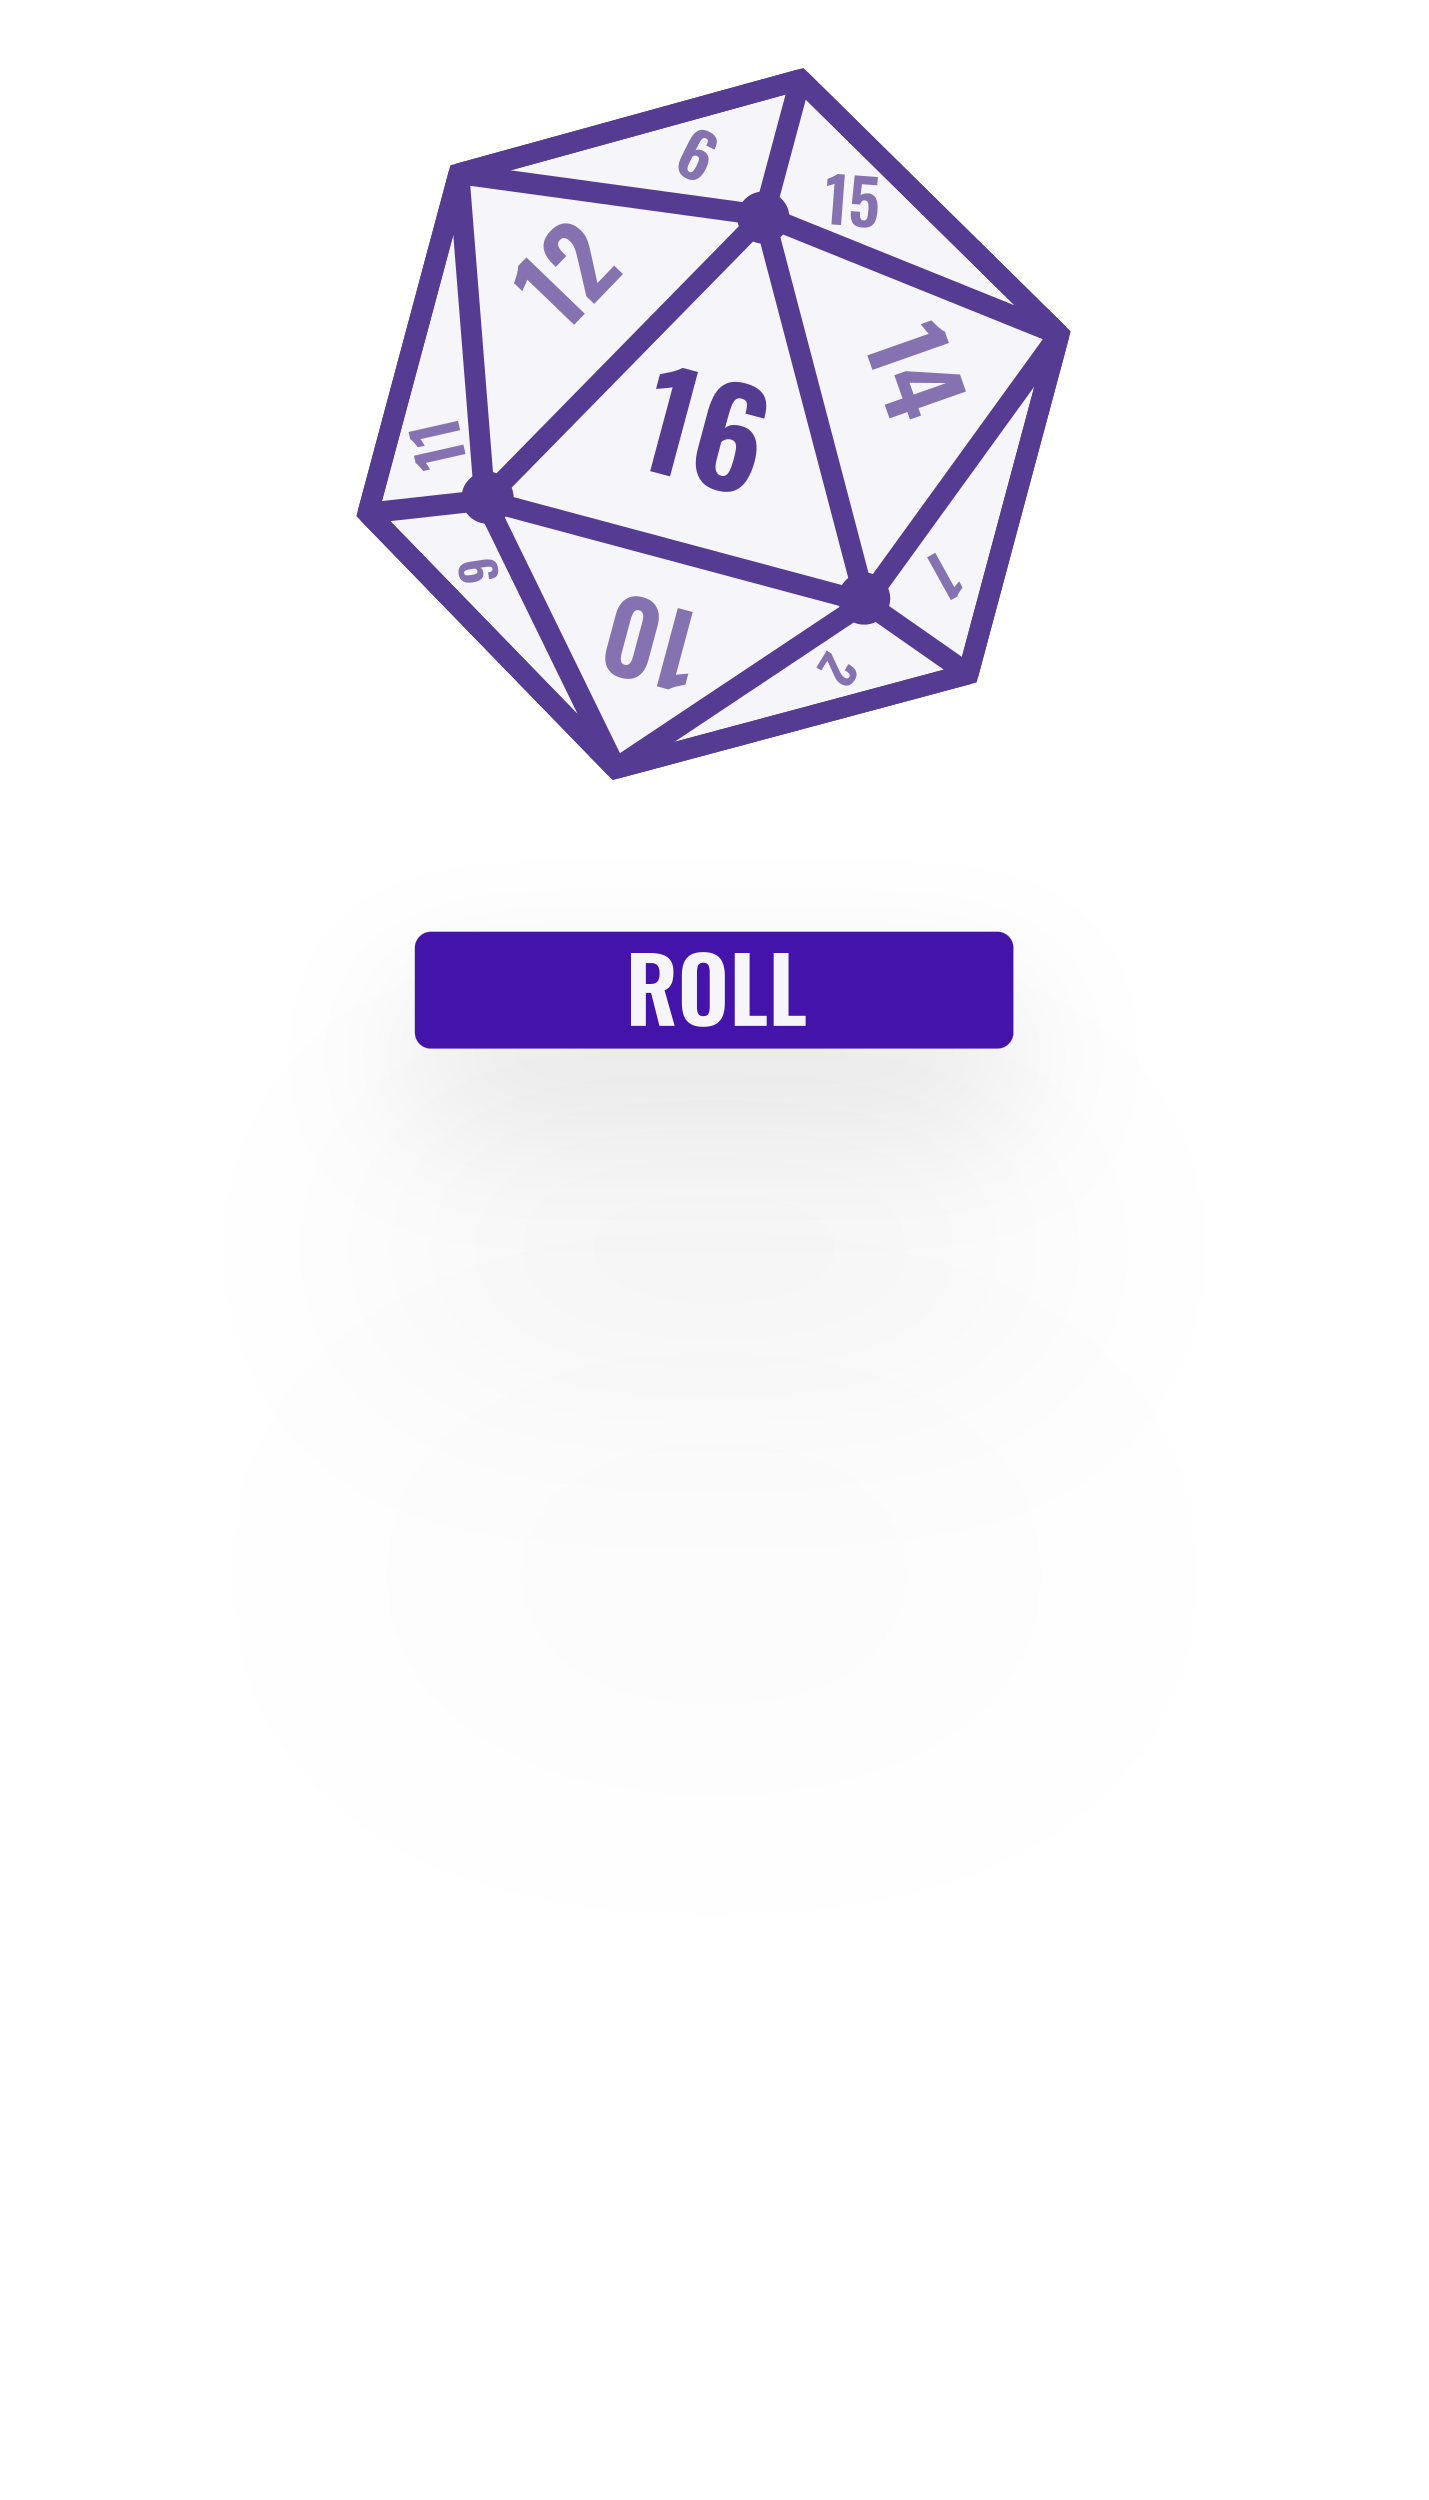
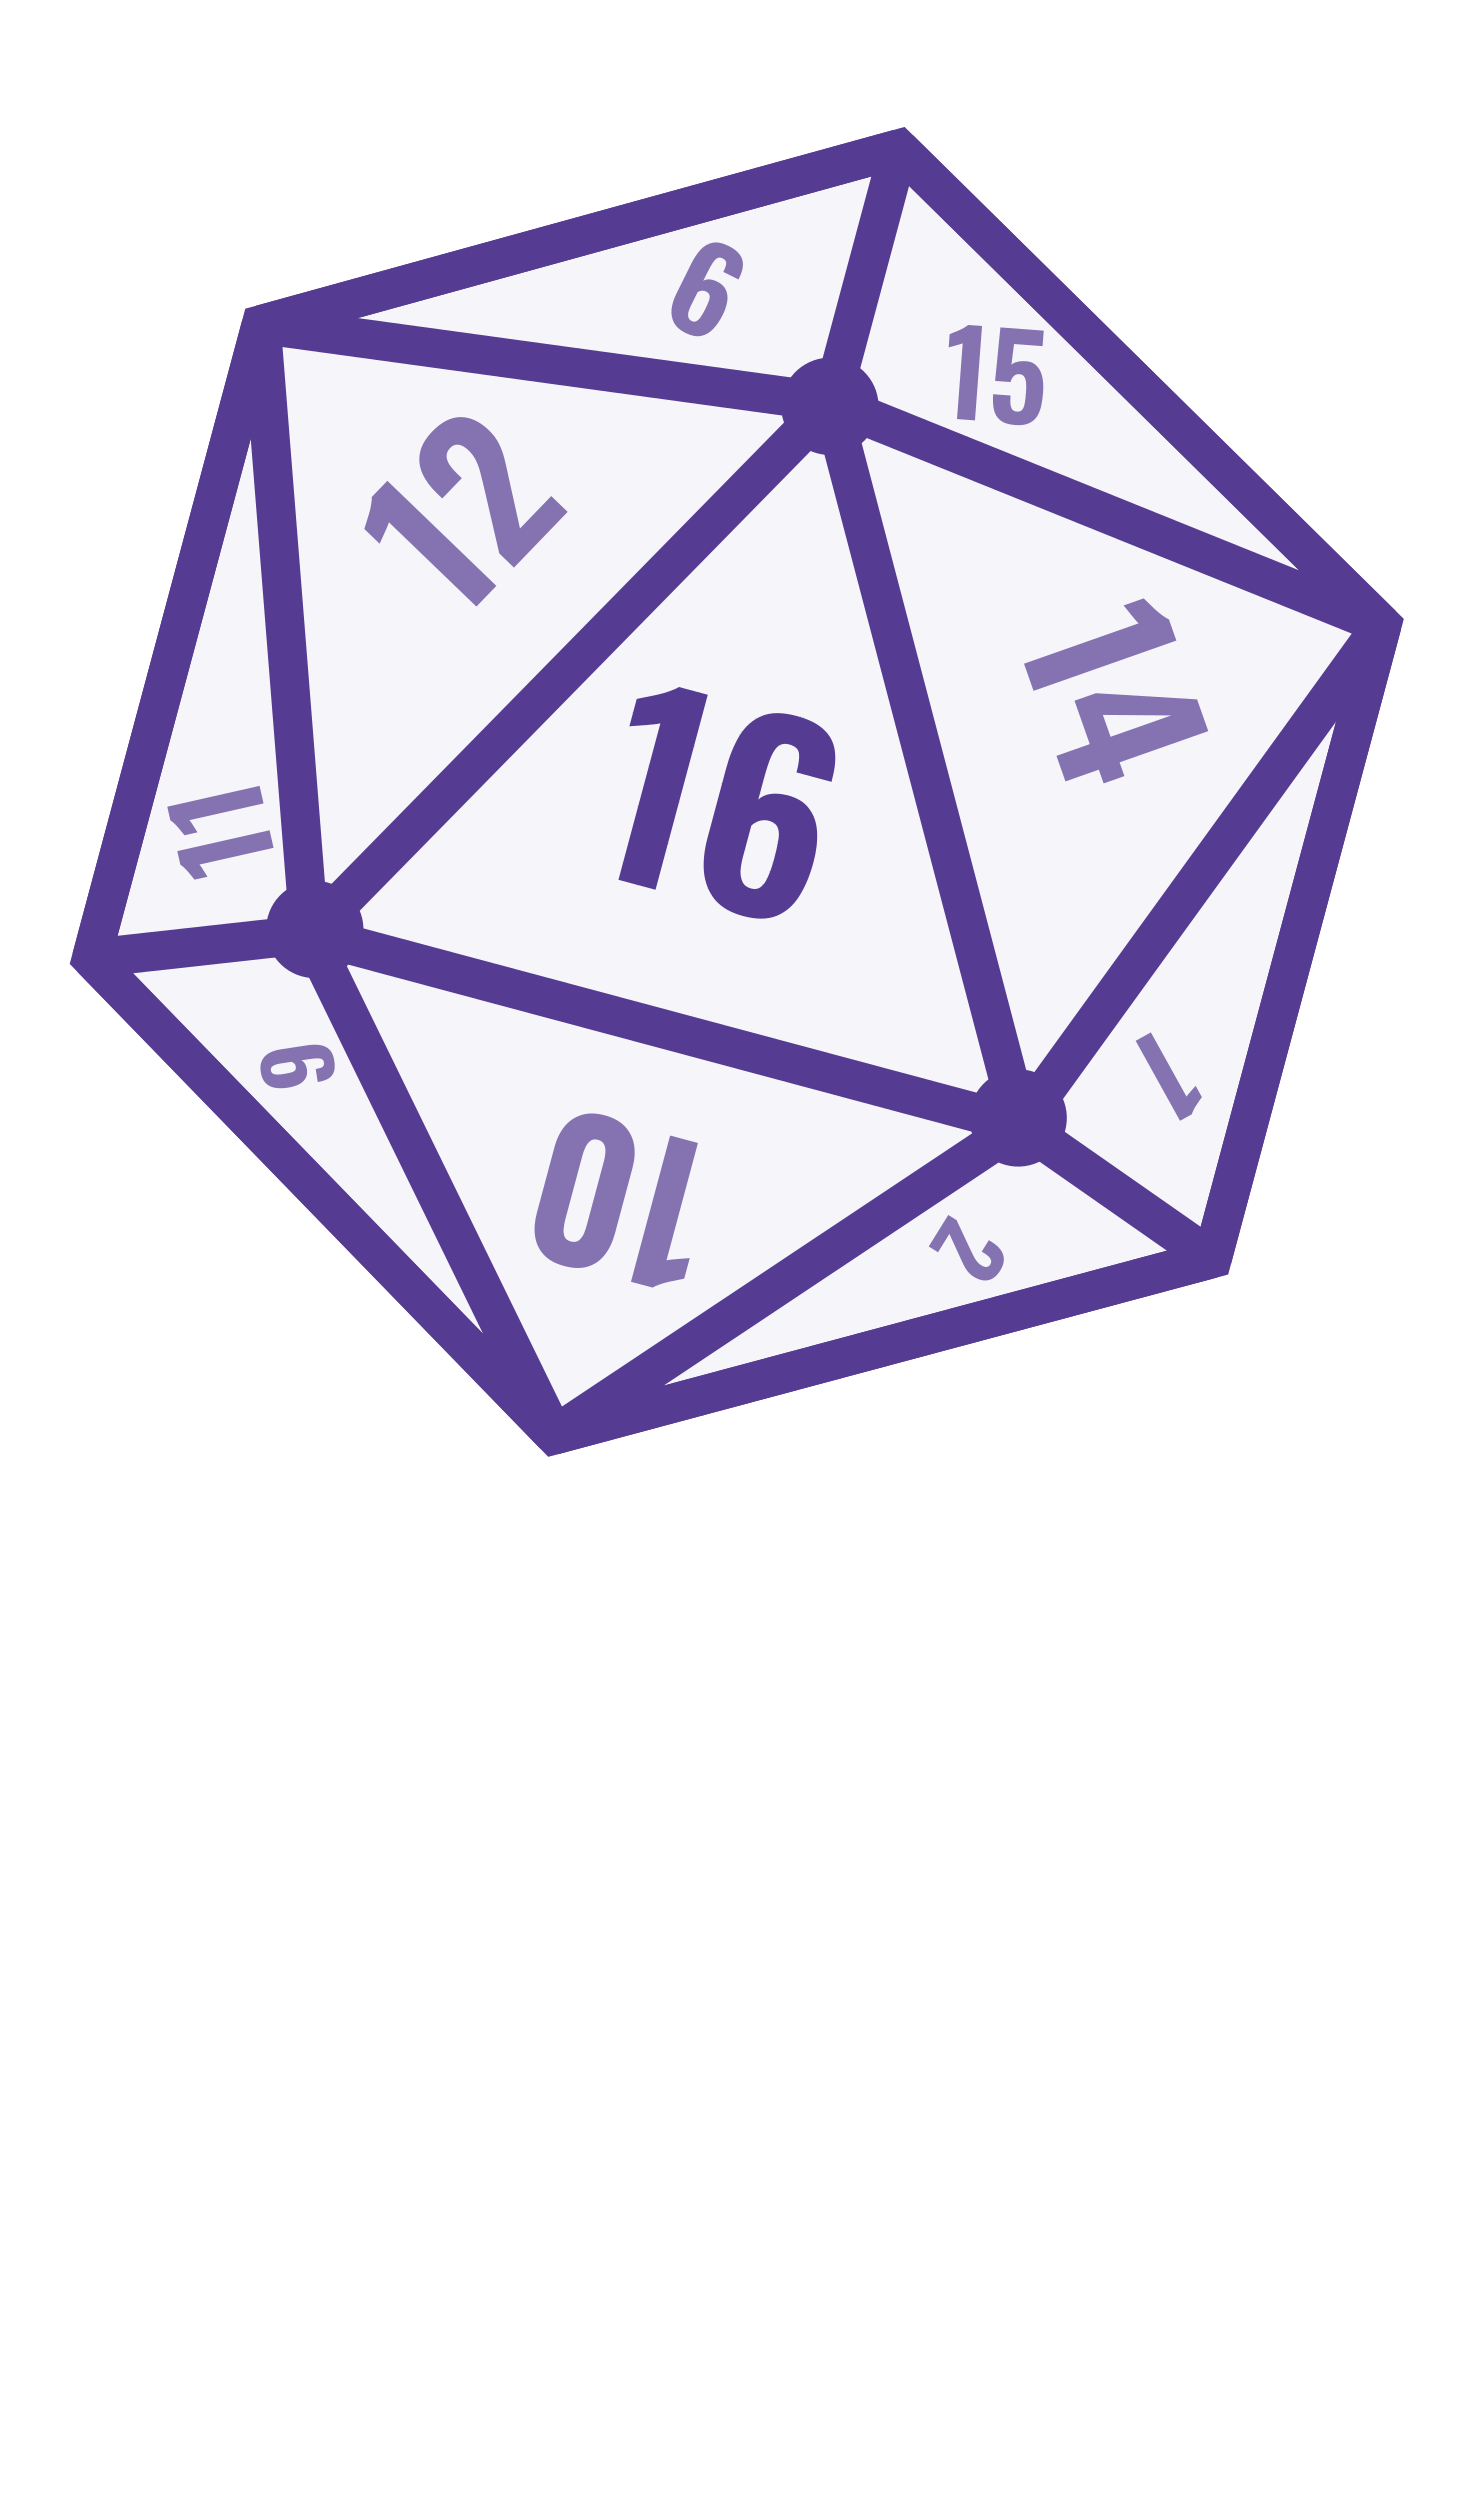
- <svg xmlns="http://www.w3.org/2000/svg" width="685" height="1199" viewBox="0 0 685 1199" fill="none">
-   <path d="M507.922 160.459L383.843 38.179L220.077 83.331L176.466 246.09L295.327 368.525L464.311 323.218L507.922 160.459Z" fill="#F5F5FA" stroke="#553B92" stroke-width="10" />
-   <path d="M366.373 103.379L415.042 288.793M366.373 103.379L507.922 160.459M366.373 103.379L383.843 38.179M366.373 103.379L220.077 83.331M366.373 103.379L232.482 239.876M415.042 288.793L507.922 160.459M415.042 288.793L232.482 239.876M415.042 288.793L295.327 368.525M415.042 288.793L464.311 323.218M507.922 160.459L383.843 38.179M507.922 160.459L464.311 323.218M383.843 38.179L220.077 83.331M464.311 323.218L295.327 368.525M295.327 368.525L176.466 246.09M295.327 368.525L232.482 239.876M176.466 246.09L220.077 83.331M176.466 246.09L232.482 239.876M220.077 83.331L232.482 239.876" stroke="#553B92" stroke-width="10" />
-   <circle cx="366.114" cy="104.344" r="9.5" transform="rotate(15 366.114 104.344)" stroke="#553B92" stroke-width="6" />
-   <circle cx="414.465" cy="287.087" r="9.5" transform="rotate(15 414.465 287.087)" stroke="#553B92" stroke-width="6" />
-   <circle cx="233.837" cy="238.684" r="9.5" transform="rotate(15 233.837 238.684)" stroke="#553B92" stroke-width="6" />
+ <svg xmlns="http://www.w3.org/2000/svg" width="378" height="642" viewBox="0 0 378 642" fill="none">
+   <path d="M354.922 160.459L230.843 38.179L67.076 83.331L23.465 246.09L142.327 368.525L311.311 323.218L354.922 160.459Z" fill="#F5F5FA" stroke="#553B92" stroke-width="10" />
+   <path d="M213.373 103.379L262.042 288.793M213.373 103.379L354.922 160.459M213.373 103.379L230.843 38.179M213.373 103.379L67.076 83.331M213.373 103.379L79.482 239.876M262.042 288.793L354.922 160.459M262.042 288.793L79.482 239.876M262.042 288.793L142.327 368.525M262.042 288.793L311.311 323.218M354.922 160.459L230.843 38.179M354.922 160.459L311.311 323.218M230.843 38.179L67.076 83.331M311.311 323.218L142.327 368.525M142.327 368.525L23.465 246.09M142.327 368.525L79.482 239.876M23.465 246.09L67.076 83.331M23.465 246.09L79.482 239.876M67.076 83.331L79.482 239.876" stroke="#553B92" stroke-width="10" />
+   <circle cx="213.114" cy="104.344" r="9.5" transform="rotate(15 213.114 104.344)" stroke="#553B92" stroke-width="6" />
+   <circle cx="261.465" cy="287.087" r="9.5" transform="rotate(15 261.465 287.087)" stroke="#553B92" stroke-width="6" />
+   <circle cx="80.837" cy="238.684" r="9.5" transform="rotate(15 80.8369 238.684)" stroke="#553B92" stroke-width="6" />
  <g filter="url(#filter0_d_17_1141)">
-     <path d="M311.819 225.935L322.586 185.752C322.16 185.859 321.584 185.948 320.858 186.018C320.185 186.059 319.438 186.124 318.619 186.213C317.811 186.262 317.044 186.321 316.319 186.392C315.604 186.421 315.039 186.469 314.624 186.534L316.512 179.487C317.073 179.372 317.821 179.219 318.756 179.028C319.732 178.848 320.76 178.637 321.84 178.397C322.921 178.156 323.95 177.858 324.929 177.502C325.949 177.157 326.752 176.798 327.338 176.424L334.756 178.412L321.339 228.486L311.819 225.935ZM343.823 235.239C340.649 234.389 338.241 232.992 336.597 231.05C335.005 229.078 334.067 226.728 333.781 224.001C333.537 221.285 333.84 218.341 334.691 215.168L339.461 197.364C340.333 194.108 341.488 191.281 342.926 188.883C344.405 186.497 346.311 184.821 348.646 183.857C350.98 182.892 353.941 182.89 357.526 183.851C360.617 184.679 362.937 185.831 364.485 187.306C366.086 188.75 367.044 190.531 367.36 192.648C367.677 194.764 367.465 197.203 366.725 199.965C366.692 200.088 366.653 200.233 366.609 200.397C366.617 200.532 366.604 200.661 366.571 200.785L357.546 198.366C358.109 196.265 358.323 194.643 358.186 193.503C358.05 192.362 357.199 191.582 355.633 191.162C354.644 190.897 353.778 190.996 353.036 191.46C352.334 191.934 351.661 192.88 351.016 194.298C350.424 195.685 349.785 197.656 349.1 200.211L347.726 205.342C348.504 204.579 349.516 204.1 350.762 203.903C352.048 203.718 353.439 203.803 354.933 204.16C357.593 204.784 359.535 205.945 360.759 207.642C362.035 209.309 362.725 211.349 362.829 213.762C362.944 216.134 362.632 218.701 361.892 221.462C360.987 224.842 359.768 227.74 358.237 230.157C356.706 232.573 354.753 234.259 352.377 235.212C350.054 236.136 347.202 236.145 343.823 235.239ZM345.851 228.163C346.882 228.439 347.738 228.293 348.42 227.725C349.144 227.168 349.759 226.273 350.266 225.039C350.815 223.817 351.332 222.299 351.818 220.486C352.282 218.755 352.623 217.234 352.841 215.923C353.112 214.582 353.079 213.469 352.742 212.584C352.405 211.698 351.619 211.09 350.382 210.759C349.805 210.604 349.216 210.579 348.614 210.682C348.064 210.756 347.554 210.928 347.084 211.2C346.624 211.43 346.242 211.703 345.937 212.019L343.8 219.994C343.469 221.23 343.257 222.432 343.165 223.6C343.125 224.738 343.305 225.714 343.705 226.528C344.106 227.342 344.821 227.887 345.851 228.163Z" fill="#553B92" />
+     <path d="M158.819 225.935L169.586 185.752C169.16 185.859 168.584 185.948 167.858 186.018C167.185 186.059 166.438 186.124 165.619 186.213C164.811 186.262 164.044 186.321 163.319 186.392C162.604 186.421 162.039 186.469 161.624 186.534L163.512 179.487C164.073 179.372 164.821 179.219 165.756 179.028C166.732 178.848 167.76 178.637 168.84 178.397C169.921 178.156 170.95 177.858 171.929 177.502C172.949 177.157 173.752 176.798 174.338 176.424L181.756 178.412L168.339 228.486L158.819 225.935ZM190.823 235.239C187.649 234.389 185.241 232.992 183.597 231.05C182.005 229.078 181.067 226.728 180.781 224.001C180.537 221.285 180.84 218.341 181.691 215.168L186.461 197.364C187.333 194.108 188.488 191.281 189.926 188.883C191.405 186.497 193.311 184.821 195.646 183.857C197.98 182.892 200.941 182.89 204.526 183.851C207.617 184.679 209.937 185.831 211.485 187.306C213.086 188.75 214.044 190.531 214.36 192.648C214.677 194.764 214.465 197.203 213.725 199.965C213.692 200.088 213.653 200.233 213.609 200.397C213.617 200.532 213.604 200.661 213.571 200.785L204.546 198.366C205.109 196.265 205.323 194.643 205.186 193.503C205.05 192.362 204.199 191.582 202.633 191.162C201.644 190.897 200.778 190.996 200.036 191.46C199.334 191.934 198.661 192.88 198.016 194.298C197.424 195.685 196.785 197.656 196.1 200.211L194.726 205.342C195.504 204.579 196.516 204.1 197.762 203.903C199.048 203.718 200.439 203.803 201.933 204.16C204.593 204.784 206.535 205.945 207.759 207.642C209.035 209.309 209.725 211.349 209.829 213.762C209.944 216.134 209.632 218.701 208.892 221.462C207.987 224.842 206.768 227.74 205.237 230.157C203.706 232.573 201.753 234.259 199.377 235.212C197.054 236.136 194.202 236.145 190.823 235.239ZM192.851 228.163C193.882 228.439 194.738 228.293 195.42 227.725C196.144 227.168 196.759 226.273 197.266 225.039C197.815 223.817 198.332 222.299 198.818 220.486C199.282 218.755 199.623 217.234 199.841 215.923C200.112 214.582 200.079 213.469 199.742 212.584C199.405 211.698 198.619 211.09 197.382 210.759C196.805 210.604 196.216 210.579 195.614 210.682C195.064 210.756 194.554 210.928 194.084 211.2C193.624 211.43 193.242 211.703 192.937 212.019L190.8 219.994C190.469 221.23 190.257 222.432 190.165 223.6C190.125 224.738 190.305 225.714 190.705 226.528C191.106 227.342 191.821 227.887 192.851 228.163Z" fill="#553B92" />
  </g>
  <g opacity="0.7">
-     <path d="M223.25 217.719L204.228 222.012C204.365 222.166 204.528 222.385 204.715 222.671C204.879 222.942 205.069 223.237 205.284 223.557C205.481 223.882 205.673 224.187 205.86 224.473C206.028 224.763 206.171 224.987 206.289 225.145L202.953 225.898C202.783 225.691 202.556 225.414 202.273 225.068C201.985 224.702 201.674 224.321 201.339 223.925C201.003 223.529 200.655 223.167 200.294 222.839C199.928 222.491 199.604 222.236 199.321 222.074L198.529 218.562L222.232 213.212L223.25 217.719ZM220.676 206.316L201.654 210.609C201.792 210.763 201.954 210.983 202.141 211.268C202.305 211.539 202.495 211.835 202.711 212.155C202.907 212.48 203.099 212.785 203.286 213.071C203.454 213.361 203.597 213.585 203.715 213.743L200.379 214.496C200.209 214.288 199.982 214.011 199.699 213.665C199.412 213.299 199.1 212.919 198.765 212.523C198.429 212.127 198.081 211.765 197.72 211.436C197.354 211.088 197.03 210.833 196.748 210.671L195.955 207.16L219.659 201.809L220.676 206.316Z" fill="#553B92" />
+     <path d="M70.25 217.719L51.228 222.012C51.365 222.166 51.528 222.385 51.715 222.671C51.879 222.942 52.069 223.237 52.284 223.557C52.481 223.882 52.673 224.187 52.86 224.473C53.028 224.763 53.171 224.987 53.289 225.145L49.953 225.898C49.783 225.691 49.556 225.414 49.273 225.068C48.986 224.702 48.674 224.321 48.339 223.925C48.003 223.529 47.655 223.167 47.294 222.839C46.928 222.491 46.604 222.236 46.322 222.074L45.529 218.562L69.233 213.212L70.25 217.719ZM67.676 206.316L48.654 210.609C48.792 210.763 48.954 210.983 49.142 211.268C49.305 211.539 49.495 211.835 49.711 212.155C49.907 212.48 50.099 212.785 50.286 213.071C50.454 213.361 50.597 213.585 50.715 213.743L47.379 214.496C47.209 214.288 46.982 214.011 46.699 213.665C46.412 213.299 46.1 212.919 45.765 212.523C45.429 212.127 45.081 211.765 44.72 211.436C44.354 211.088 44.03 210.833 43.748 210.671L42.955 207.16L66.659 201.809L67.676 206.316Z" fill="#553B92" />
  </g>
  <g opacity="0.7">
-     <path d="M332.23 293.52L324.155 323.657C324.475 323.577 324.907 323.511 325.451 323.458C325.956 323.428 326.516 323.379 327.13 323.311C327.736 323.275 328.311 323.23 328.856 323.177C329.392 323.155 329.815 323.12 330.126 323.071L328.71 328.356C328.29 328.442 327.729 328.557 327.028 328.701C326.296 328.836 325.525 328.994 324.714 329.174C323.904 329.354 323.132 329.578 322.398 329.845C321.633 330.104 321.03 330.373 320.591 330.653L315.027 329.162L325.09 291.607L332.23 293.52ZM308.265 286.403C310.521 287.008 312.267 287.972 313.502 289.297C314.737 290.622 315.51 292.188 315.822 293.994C316.125 295.831 315.99 297.815 315.419 299.948L310.909 316.779C310.321 318.973 309.452 320.794 308.302 322.242C307.144 323.721 305.699 324.725 303.967 325.255C302.235 325.784 300.209 325.739 297.891 325.117C295.604 324.505 293.858 323.54 292.654 322.223C291.419 320.898 290.669 319.306 290.406 317.447C290.134 315.618 290.292 313.606 290.88 311.412L295.389 294.581C295.961 292.449 296.837 290.663 298.018 289.223C299.19 287.815 300.643 286.845 302.375 286.316C304.107 285.786 306.07 285.815 308.265 286.403ZM306.575 292.709C305.741 292.485 305.067 292.586 304.556 293.012C304.044 293.438 303.631 293.99 303.317 294.668C302.995 295.377 302.751 296.04 302.585 296.659L298.15 313.211C297.968 313.891 297.839 314.618 297.764 315.393C297.658 316.16 297.72 316.856 297.95 317.48C298.172 318.136 298.715 318.58 299.581 318.812C300.446 319.044 301.154 318.935 301.705 318.487C302.217 318.061 302.634 317.493 302.957 316.784C303.248 316.068 303.485 315.369 303.667 314.689L308.102 298.137C308.268 297.519 308.388 296.822 308.463 296.047C308.53 295.303 308.433 294.615 308.172 293.981C307.911 293.348 307.379 292.924 306.575 292.709Z" fill="#553B92" />
+     <path d="M179.23 293.52L171.155 323.657C171.475 323.577 171.907 323.511 172.451 323.458C172.956 323.428 173.516 323.379 174.13 323.311C174.736 323.275 175.311 323.23 175.856 323.177C176.392 323.155 176.815 323.12 177.126 323.071L175.71 328.356C175.29 328.442 174.729 328.557 174.028 328.701C173.296 328.836 172.525 328.994 171.714 329.174C170.904 329.354 170.132 329.578 169.398 329.845C168.633 330.104 168.03 330.373 167.591 330.653L162.027 329.162L172.09 291.607L179.23 293.52ZM155.265 286.403C157.521 287.008 159.267 287.972 160.502 289.297C161.737 290.622 162.51 292.188 162.822 293.994C163.125 295.831 162.99 297.815 162.419 299.948L157.909 316.779C157.321 318.973 156.452 320.794 155.302 322.242C154.144 323.721 152.699 324.725 150.967 325.255C149.235 325.784 147.209 325.739 144.891 325.117C142.604 324.505 140.858 323.54 139.654 322.223C138.419 320.898 137.669 319.306 137.406 317.447C137.134 315.618 137.292 313.606 137.88 311.412L142.389 294.581C142.961 292.449 143.837 290.663 145.018 289.223C146.19 287.815 147.643 286.845 149.375 286.316C151.107 285.786 153.07 285.815 155.265 286.403ZM153.575 292.709C152.741 292.485 152.067 292.586 151.556 293.012C151.044 293.438 150.631 293.99 150.317 294.668C149.995 295.377 149.751 296.04 149.585 296.659L145.15 313.211C144.968 313.891 144.839 314.618 144.764 315.393C144.658 316.16 144.72 316.856 144.95 317.48C145.172 318.136 145.715 318.58 146.581 318.812C147.446 319.044 148.154 318.935 148.705 318.487C149.217 318.061 149.634 317.493 149.957 316.784C150.248 316.068 150.485 315.369 150.667 314.689L155.102 298.137C155.268 297.519 155.388 296.822 155.463 296.047C155.53 295.303 155.433 294.615 155.172 293.981C154.911 293.348 154.379 292.924 153.575 292.709Z" fill="#553B92" />
  </g>
  <g opacity="0.7">
-     <path d="M415.963 170.438L445.392 160.074C445.145 159.856 444.846 159.537 444.495 159.118C444.185 158.718 443.828 158.284 443.426 157.815C443.053 157.336 442.692 156.886 442.34 156.467C442.019 156.037 441.751 155.708 441.534 155.479L446.696 153.661C447.004 153.96 447.416 154.358 447.93 154.855C448.455 155.382 449.021 155.93 449.628 156.496C450.234 157.063 450.855 157.574 451.49 158.028C452.136 158.514 452.699 158.858 453.178 159.063L455.091 164.496L418.419 177.41L415.963 170.438ZM424.296 194.101L432.853 191.087L428.931 179.95L434.409 178.02L460.411 179.602L463.281 187.751L440.507 195.771L441.751 199.302L436.409 201.183L435.165 197.652L426.608 200.665L424.296 194.101ZM436.219 183.592L438.196 189.206L453.77 183.721L436.219 183.592Z" fill="#553B92" />
+     <path d="M262.963 170.438L292.392 160.074C292.145 159.856 291.846 159.537 291.495 159.118C291.185 158.718 290.828 158.284 290.426 157.815C290.053 157.336 289.692 156.886 289.34 156.467C289.019 156.037 288.751 155.708 288.534 155.479L293.696 153.661C294.004 153.96 294.416 154.358 294.93 154.855C295.455 155.382 296.021 155.93 296.628 156.496C297.234 157.063 297.855 157.574 298.49 158.028C299.136 158.514 299.699 158.858 300.178 159.063L302.091 164.496L265.419 177.41L262.963 170.438ZM271.296 194.101L279.853 191.087L275.931 179.95L281.409 178.02L307.411 179.602L310.281 187.751L287.507 195.771L288.751 199.302L283.409 201.183L282.165 197.652L273.608 200.665L271.296 194.101ZM283.219 183.592L285.196 189.206L300.77 183.721L283.219 183.592Z" fill="#553B92" />
  </g>
  <g opacity="0.7">
-     <path d="M448.541 265.115L457.685 281.598C457.79 281.429 457.95 281.219 458.164 280.968C458.371 280.742 458.594 280.486 458.832 280.199C459.08 279.929 459.312 279.668 459.526 279.416C459.749 279.182 459.919 278.988 460.033 278.836L461.637 281.727C461.49 281.941 461.295 282.227 461.051 282.583C460.789 282.949 460.521 283.342 460.244 283.76C459.968 284.179 459.726 284.6 459.52 285.024C459.296 285.458 459.147 285.828 459.074 286.134L456.031 287.822L444.635 267.281L448.541 265.115Z" fill="#553B92" />
+     <path d="M295.541 265.115L304.685 281.598C304.79 281.429 304.95 281.219 305.164 280.968C305.371 280.742 305.594 280.486 305.832 280.199C306.08 279.929 306.312 279.668 306.526 279.416C306.749 279.182 306.919 278.988 307.033 278.836L308.637 281.727C308.49 281.941 308.295 282.227 308.051 282.583C307.789 282.949 307.521 283.342 307.244 283.76C306.968 284.179 306.726 284.6 306.52 285.024C306.296 285.458 306.147 285.828 306.074 286.134L303.031 287.822L291.635 267.281L295.541 265.115Z" fill="#553B92" />
  </g>
  <g opacity="0.7">
-     <path d="M396.518 312.006L398.648 313.328L402.179 320.853C402.444 321.415 402.702 321.945 402.952 322.443C403.194 322.954 403.475 323.418 403.795 323.833C404.12 324.269 404.523 324.637 405.005 324.936C405.513 325.251 405.958 325.392 406.34 325.358C406.735 325.333 407.046 325.138 407.272 324.773C407.515 324.382 407.59 324.014 407.498 323.668C407.419 323.33 407.228 323.013 406.925 322.716C406.621 322.42 406.261 322.142 405.844 321.883L405.102 321.422L406.933 318.472L407.715 318.957C408.653 319.539 409.398 320.2 409.95 320.939C410.493 321.692 410.773 322.506 410.788 323.382C410.809 324.279 410.5 325.242 409.861 326.272C408.996 327.665 407.98 328.488 406.814 328.738C405.648 328.989 404.407 328.706 403.091 327.889C402.452 327.493 401.92 327.027 401.494 326.492C401.082 325.965 400.722 325.381 400.416 324.74C400.115 324.12 399.811 323.462 399.503 322.766L396.803 316.867L393.88 321.576L391.496 320.096L396.518 312.006Z" fill="#553B92" />
+     <path d="M243.518 312.006L245.648 313.328L249.179 320.853C249.444 321.415 249.702 321.945 249.952 322.443C250.194 322.954 250.475 323.418 250.795 323.833C251.12 324.269 251.523 324.637 252.005 324.936C252.513 325.251 252.958 325.392 253.34 325.358C253.735 325.333 254.046 325.138 254.272 324.773C254.515 324.382 254.59 324.014 254.498 323.668C254.419 323.33 254.228 323.013 253.925 322.716C253.621 322.42 253.261 322.142 252.844 321.883L252.102 321.422L253.933 318.472L254.715 318.957C255.653 319.539 256.398 320.2 256.95 320.939C257.493 321.692 257.773 322.506 257.788 323.382C257.809 324.279 257.5 325.242 256.861 326.272C255.996 327.665 254.98 328.488 253.814 328.738C252.648 328.989 251.407 328.706 250.091 327.889C249.452 327.493 248.92 327.027 248.494 326.492C248.082 325.965 247.722 325.381 247.416 324.74C247.115 324.12 246.811 323.462 246.503 322.766L243.803 316.867L240.88 321.576L238.496 320.096L243.518 312.006Z" fill="#553B92" />
  </g>
  <g opacity="0.7">
-     <path d="M238.852 272.417C239.026 273.554 238.991 274.49 238.747 275.225C238.487 275.963 238.032 276.537 237.381 276.946C236.715 277.358 235.874 277.642 234.859 277.797C234.813 277.804 234.768 277.811 234.722 277.818C234.677 277.825 234.631 277.832 234.586 277.839L234.078 274.52C234.851 274.401 235.416 274.238 235.771 274.028C236.125 273.803 236.256 273.396 236.166 272.804C236.11 272.441 235.954 272.178 235.696 272.015C235.439 271.853 235.031 271.776 234.474 271.783C233.917 271.791 233.176 271.866 232.251 272.007L230.364 272.295C230.73 272.457 231.035 272.728 231.28 273.109C231.524 273.491 231.695 273.946 231.791 274.474C231.957 275.457 231.842 276.281 231.448 276.946C231.038 277.614 230.436 278.14 229.642 278.525C228.845 278.895 227.939 279.158 226.924 279.313C225.666 279.506 224.55 279.513 223.577 279.336C222.603 279.159 221.803 278.747 221.177 278.098C220.548 277.434 220.142 276.503 219.959 275.306C219.78 274.139 219.886 273.153 220.275 272.349C220.648 271.548 221.249 270.913 222.077 270.445C222.906 269.977 223.911 269.653 225.093 269.472L231.8 268.446C232.997 268.263 234.094 268.235 235.091 268.362C236.088 268.489 236.913 268.867 237.568 269.495C238.222 270.124 238.651 271.098 238.852 272.417ZM228.959 273.906C228.905 273.558 228.772 273.291 228.557 273.107C228.325 272.91 228.109 272.764 227.909 272.671L224.976 273.119C224.506 273.191 224.08 273.295 223.697 273.431C223.315 273.567 223.018 273.752 222.805 273.987C222.593 274.221 222.516 274.527 222.573 274.906C222.631 275.285 222.804 275.553 223.092 275.711C223.38 275.869 223.765 275.949 224.246 275.953C224.725 275.942 225.298 275.886 225.965 275.784C226.587 275.689 227.136 275.581 227.614 275.462C228.092 275.342 228.454 275.17 228.699 274.947C228.942 274.708 229.028 274.361 228.959 273.906Z" fill="#553B92" />
+     <path d="M85.852 272.417C86.026 273.554 85.991 274.49 85.746 275.225C85.487 275.963 85.032 276.537 84.381 276.946C83.715 277.358 82.874 277.642 81.859 277.797C81.813 277.804 81.768 277.811 81.722 277.818C81.677 277.825 81.631 277.832 81.586 277.839L81.078 274.52C81.851 274.401 82.416 274.238 82.771 274.028C83.125 273.803 83.256 273.396 83.166 272.804C83.11 272.441 82.954 272.178 82.696 272.015C82.439 271.853 82.031 271.776 81.474 271.783C80.917 271.791 80.176 271.866 79.251 272.007L77.364 272.295C77.73 272.457 78.035 272.728 78.28 273.109C78.524 273.491 78.695 273.946 78.791 274.474C78.957 275.457 78.842 276.281 78.448 276.946C78.038 277.614 77.436 278.14 76.642 278.525C75.845 278.895 74.939 279.158 73.924 279.313C72.666 279.506 71.55 279.513 70.577 279.336C69.603 279.159 68.803 278.747 68.177 278.098C67.548 277.434 67.142 276.503 66.959 275.306C66.78 274.139 66.886 273.153 67.275 272.349C67.648 271.548 68.249 270.913 69.077 270.445C69.906 269.977 70.911 269.653 72.093 269.472L78.8 268.446C79.997 268.263 81.094 268.235 82.091 268.362C83.088 268.489 83.913 268.867 84.568 269.495C85.222 270.124 85.651 271.098 85.852 272.417ZM75.959 273.906C75.905 273.558 75.772 273.291 75.557 273.107C75.326 272.91 75.109 272.764 74.909 272.671L71.976 273.119C71.506 273.191 71.08 273.295 70.697 273.431C70.315 273.567 70.017 273.752 69.805 273.987C69.593 274.221 69.516 274.527 69.573 274.906C69.631 275.285 69.804 275.553 70.092 275.711C70.38 275.869 70.764 275.949 71.246 275.953C71.725 275.942 72.298 275.886 72.965 275.784C73.587 275.689 74.136 275.581 74.614 275.462C75.092 275.342 75.454 275.17 75.699 274.947C75.942 274.708 76.028 274.361 75.959 273.906Z" fill="#553B92" />
  </g>
  <g opacity="0.7">
-     <path d="M398.761 107.61L400.221 88.165C400.034 88.251 399.777 88.342 399.448 88.438C399.142 88.515 398.804 88.61 398.434 88.722C398.066 88.815 397.718 88.909 397.39 89.005C397.064 89.081 396.808 89.152 396.622 89.218L396.878 85.808C397.127 85.706 397.458 85.57 397.871 85.401C398.305 85.233 398.76 85.047 399.237 84.842C399.714 84.637 400.162 84.41 400.582 84.16C401.022 83.913 401.36 83.677 401.598 83.455L405.188 83.724L403.368 107.956L398.761 107.61ZM413.707 109.154C412.011 109.026 410.738 108.62 409.887 107.934C409.036 107.248 408.483 106.334 408.228 105.192C407.993 104.051 407.931 102.733 408.044 101.237L412.501 101.572C412.435 102.45 412.429 103.191 412.484 103.797C412.559 104.404 412.725 104.868 412.981 105.188C413.258 105.51 413.686 105.682 414.266 105.706C414.846 105.729 415.281 105.541 415.572 105.142C415.863 104.743 416.067 104.156 416.186 103.383C416.304 102.61 416.403 101.695 416.482 100.638C416.547 99.78 416.554 99.018 416.503 98.353C416.453 97.687 416.292 97.154 416.022 96.752C415.771 96.352 415.347 96.13 414.748 96.085C414.21 96.044 413.747 96.2 413.359 96.552C412.992 96.906 412.702 97.425 412.49 98.112L408.541 97.815L409.904 84.078L421.032 84.914L420.734 88.893L413.404 88.343L412.733 93.677C412.995 93.396 413.413 93.167 413.988 92.989C414.583 92.813 415.211 92.73 415.872 92.74C417.137 92.714 418.156 93.032 418.929 93.691C419.722 94.353 420.273 95.287 420.584 96.493C420.896 97.68 420.989 99.111 420.863 100.786C420.767 102.062 420.599 103.243 420.357 104.328C420.116 105.393 419.737 106.307 419.218 107.071C418.701 107.814 417.997 108.373 417.107 108.747C416.216 109.121 415.083 109.257 413.707 109.154Z" fill="#553B92" />
+     <path d="M245.761 107.61L247.221 88.165C247.034 88.251 246.777 88.342 246.448 88.438C246.142 88.515 245.804 88.61 245.434 88.722C245.066 88.815 244.718 88.909 244.39 89.005C244.064 89.081 243.808 89.152 243.622 89.218L243.878 85.808C244.127 85.706 244.458 85.57 244.871 85.401C245.305 85.233 245.76 85.047 246.237 84.842C246.714 84.637 247.162 84.41 247.582 84.16C248.022 83.913 248.36 83.677 248.598 83.455L252.188 83.724L250.368 107.956L245.761 107.61ZM260.707 109.154C259.011 109.026 257.738 108.62 256.887 107.934C256.036 107.248 255.483 106.334 255.228 105.192C254.993 104.051 254.931 102.733 255.044 101.237L259.501 101.572C259.435 102.45 259.429 103.191 259.484 103.797C259.559 104.404 259.725 104.868 259.981 105.188C260.258 105.51 260.686 105.682 261.266 105.706C261.846 105.729 262.281 105.541 262.572 105.142C262.863 104.743 263.067 104.156 263.186 103.383C263.304 102.61 263.403 101.695 263.482 100.638C263.547 99.78 263.554 99.018 263.503 98.353C263.453 97.687 263.292 97.154 263.022 96.752C262.771 96.352 262.347 96.13 261.748 96.085C261.21 96.044 260.747 96.2 260.359 96.552C259.992 96.906 259.702 97.425 259.49 98.112L255.541 97.815L256.904 84.078L268.032 84.914L267.734 88.893L260.404 88.343L259.733 93.677C259.995 93.396 260.413 93.167 260.988 92.989C261.583 92.813 262.211 92.73 262.872 92.74C264.137 92.714 265.156 93.032 265.929 93.691C266.722 94.353 267.273 95.287 267.584 96.493C267.896 97.68 267.989 99.111 267.863 100.786C267.767 102.062 267.599 103.243 267.357 104.328C267.116 105.393 266.737 106.307 266.218 107.071C265.701 107.814 264.997 108.373 264.107 108.747C263.216 109.121 262.083 109.257 260.707 109.154Z" fill="#553B92" />
  </g>
  <g opacity="0.7">
-     <path d="M275.337 155.772L252.871 134.121C252.787 134.439 252.636 134.85 252.419 135.351C252.201 135.808 251.973 136.322 251.735 136.892C251.473 137.44 251.234 137.965 251.017 138.467C250.777 138.946 250.603 139.334 250.495 139.63L246.555 135.833C246.683 135.423 246.854 134.877 247.068 134.194C247.304 133.488 247.539 132.737 247.773 131.941C248.007 131.144 248.185 130.36 248.307 129.589C248.451 128.794 248.506 128.136 248.474 127.616L252.471 123.469L280.466 150.449L275.337 155.772ZM284.985 145.761L281.217 142.13L277.307 125.229C277.012 123.967 276.718 122.773 276.426 121.647C276.156 120.498 275.785 119.43 275.315 118.442C274.843 117.41 274.181 116.483 273.328 115.662C272.43 114.796 271.583 114.313 270.789 114.215C269.972 114.094 269.253 114.356 268.631 115.001C267.965 115.693 267.65 116.411 267.687 117.158C267.7 117.881 267.951 118.612 268.44 119.35C268.929 120.088 269.542 120.812 270.279 121.523L271.593 122.788L266.563 128.007L265.181 126.675C263.522 125.076 262.291 123.402 261.489 121.651C260.71 119.878 260.496 118.094 260.848 116.299C261.198 114.46 262.251 112.63 264.005 110.81C266.381 108.344 268.814 107.111 271.303 107.11C273.793 107.11 276.201 108.231 278.528 110.473C279.657 111.562 280.539 112.745 281.174 114.023C281.785 115.279 282.263 116.628 282.606 118.07C282.949 119.467 283.282 120.943 283.605 122.499L286.53 135.718L294.558 127.389L298.774 131.452L284.985 145.761Z" fill="#553B92" />
+     <path d="M122.337 155.772L99.871 134.121C99.787 134.439 99.636 134.85 99.419 135.351C99.201 135.808 98.973 136.322 98.734 136.892C98.473 137.44 98.234 137.965 98.017 138.467C97.777 138.946 97.603 139.334 97.495 139.63L93.555 135.833C93.683 135.423 93.854 134.877 94.068 134.194C94.304 133.488 94.539 132.737 94.773 131.941C95.007 131.144 95.185 130.36 95.307 129.589C95.451 128.794 95.506 128.136 95.474 127.616L99.471 123.469L127.466 150.449L122.337 155.772ZM131.985 145.761L128.217 142.13L124.307 125.229C124.012 123.967 123.718 122.773 123.426 121.647C123.156 120.498 122.785 119.43 122.315 118.442C121.843 117.41 121.181 116.483 120.328 115.662C119.43 114.796 118.583 114.313 117.789 114.215C116.972 114.094 116.253 114.356 115.631 115.001C114.965 115.693 114.65 116.411 114.687 117.158C114.7 117.881 114.951 118.612 115.44 119.35C115.929 120.088 116.542 120.812 117.279 121.523L118.593 122.788L113.563 128.007L112.181 126.675C110.522 125.076 109.291 123.402 108.489 121.651C107.71 119.878 107.496 118.094 107.848 116.299C108.198 114.46 109.251 112.63 111.005 110.81C113.381 108.344 115.814 107.111 118.303 107.11C120.793 107.11 123.201 108.231 125.528 110.473C126.657 111.562 127.539 112.745 128.174 114.023C128.785 115.279 129.263 116.628 129.606 118.07C129.949 119.467 130.282 120.943 130.605 122.499L133.53 135.718L141.558 127.389L145.774 131.452L131.985 145.761Z" fill="#553B92" />
  </g>
  <g opacity="0.7">
-     <path d="M329.03 85.499C327.65 84.815 326.673 83.95 326.097 82.906C325.548 81.852 325.334 80.685 325.456 79.406C325.595 78.135 326.007 76.81 326.691 75.431L330.531 67.691C331.233 66.275 332.026 65.084 332.908 64.115C333.808 63.155 334.84 62.562 336.002 62.334C337.164 62.107 338.524 62.38 340.083 63.154C341.427 63.82 342.386 64.564 342.961 65.385C343.563 66.197 343.838 67.104 343.788 68.106C343.737 69.108 343.414 70.209 342.819 71.409C342.792 71.463 342.761 71.526 342.725 71.598C342.716 71.66 342.699 71.719 342.672 71.772L338.748 69.826C339.202 68.912 339.45 68.187 339.493 67.65C339.536 67.113 339.217 66.676 338.536 66.338C338.106 66.125 337.699 66.09 337.315 66.234C336.949 66.388 336.552 66.76 336.125 67.352C335.724 67.934 335.248 68.781 334.697 69.892L333.59 72.122C334.019 71.844 334.528 71.717 335.119 71.742C335.727 71.776 336.358 71.944 337.012 72.246C338.176 72.779 338.961 73.492 339.366 74.385C339.798 75.269 339.927 76.271 339.751 77.389C339.585 78.49 339.204 79.641 338.608 80.841C337.879 82.31 337.051 83.529 336.124 84.498C335.197 85.467 334.143 86.06 332.963 86.279C331.81 86.488 330.499 86.228 329.03 85.499ZM330.617 82.435C331.065 82.658 331.472 82.67 331.838 82.472C332.222 82.283 332.587 81.928 332.935 81.409C333.3 80.898 333.678 80.248 334.069 79.46C334.442 78.707 334.74 78.04 334.962 77.458C335.21 76.867 335.298 76.352 335.225 75.914C335.152 75.476 334.847 75.124 334.31 74.857C334.059 74.733 333.79 74.666 333.504 74.658C333.245 74.641 332.994 74.673 332.753 74.754C332.521 74.818 332.32 74.908 332.15 75.025L330.43 78.492C330.164 79.029 329.955 79.562 329.805 80.09C329.681 80.609 329.673 81.074 329.782 81.485C329.891 81.897 330.169 82.213 330.617 82.435Z" fill="#553B92" />
+     <path d="M176.03 85.499C174.65 84.815 173.673 83.95 173.097 82.906C172.548 81.852 172.334 80.685 172.456 79.406C172.595 78.135 173.007 76.81 173.691 75.431L177.531 67.691C178.233 66.275 179.026 65.084 179.908 64.115C180.808 63.155 181.84 62.562 183.002 62.334C184.164 62.107 185.524 62.38 187.083 63.154C188.427 63.82 189.386 64.564 189.961 65.385C190.563 66.197 190.838 67.104 190.788 68.106C190.737 69.108 190.414 70.209 189.819 71.409C189.792 71.463 189.761 71.526 189.725 71.598C189.716 71.66 189.699 71.719 189.672 71.772L185.748 69.826C186.202 68.912 186.45 68.187 186.493 67.65C186.536 67.113 186.217 66.676 185.536 66.338C185.106 66.125 184.699 66.09 184.315 66.234C183.949 66.388 183.552 66.76 183.125 67.352C182.724 67.934 182.248 68.781 181.697 69.892L180.59 72.122C181.019 71.844 181.528 71.717 182.119 71.742C182.727 71.776 183.358 71.944 184.012 72.246C185.176 72.779 185.961 73.492 186.366 74.385C186.798 75.269 186.927 76.271 186.751 77.389C186.585 78.49 186.204 79.641 185.608 80.841C184.879 82.31 184.051 83.529 183.124 84.498C182.197 85.467 181.143 86.06 179.963 86.279C178.81 86.488 177.499 86.228 176.03 85.499ZM177.617 82.435C178.065 82.658 178.472 82.67 178.838 82.472C179.222 82.283 179.587 81.928 179.935 81.409C180.3 80.898 180.678 80.248 181.069 79.46C181.442 78.707 181.74 78.04 181.962 77.458C182.21 76.867 182.298 76.352 182.225 75.914C182.152 75.476 181.847 75.124 181.31 74.857C181.059 74.733 180.79 74.666 180.504 74.658C180.245 74.641 179.994 74.673 179.753 74.754C179.521 74.818 179.32 74.908 179.15 75.025L177.43 78.492C177.164 79.029 176.955 79.562 176.805 80.09C176.681 80.609 176.673 81.074 176.782 81.485C176.891 81.897 177.169 82.213 177.617 82.435Z" fill="#553B92" />
  </g>
-   <g filter="url(#filter1_ddddd_17_1141)">
-     <rect x="199" y="446.887" width="287" height="56" rx="7.627" fill="#4414AA" />
-   </g>
-   <path d="M302.632 492V457.052H311.692C314.051 457.052 316.064 457.326 317.733 457.872C319.43 458.39 320.724 459.325 321.616 460.677C322.536 462.028 322.996 463.898 322.996 466.285C322.996 467.724 322.867 469.004 322.608 470.125C322.378 471.218 321.947 472.182 321.314 473.016C320.71 473.821 319.847 474.469 318.725 474.958L323.557 492H316.266L312.253 476.166H309.751V492H302.632ZM309.751 471.937H311.822C312.972 471.937 313.878 471.751 314.54 471.377C315.201 471.003 315.662 470.442 315.921 469.694C316.208 468.917 316.352 467.968 316.352 466.846C316.352 465.236 316.05 464.013 315.446 463.179C314.871 462.316 313.778 461.885 312.167 461.885H309.751V471.937ZM337.284 492.475C334.724 492.475 332.696 492.014 331.2 491.094C329.705 490.174 328.626 488.865 327.964 487.168C327.332 485.442 327.015 483.385 327.015 480.998V467.968C327.015 465.581 327.332 463.539 327.964 461.842C328.626 460.144 329.705 458.85 331.2 457.958C332.696 457.067 334.724 456.621 337.284 456.621C339.873 456.621 341.915 457.081 343.41 458.002C344.935 458.893 346.014 460.188 346.646 461.885C347.308 463.553 347.639 465.581 347.639 467.968V480.998C347.639 483.385 347.308 485.442 346.646 487.168C346.014 488.865 344.935 490.174 343.41 491.094C341.915 492.014 339.873 492.475 337.284 492.475ZM337.284 487.34C338.204 487.34 338.88 487.139 339.312 486.736C339.743 486.305 340.031 485.744 340.175 485.054C340.318 484.335 340.39 483.572 340.39 482.767V466.242C340.39 465.437 340.318 464.689 340.175 463.999C340.031 463.308 339.743 462.762 339.312 462.359C338.88 461.928 338.204 461.712 337.284 461.712C336.421 461.712 335.774 461.928 335.342 462.359C334.911 462.762 334.623 463.308 334.479 463.999C334.336 464.689 334.264 465.437 334.264 466.242V482.767C334.264 483.572 334.321 484.335 334.436 485.054C334.58 485.744 334.868 486.305 335.299 486.736C335.731 487.139 336.392 487.34 337.284 487.34ZM352.392 492V457.052H359.511V487.168H367.709V492H352.392ZM371.057 492V457.052H378.176V487.168H386.374V492H371.057Z" fill="#F5F5FA" />
  <defs>
-     <filter id="filter0_d_17_1141" x="304.404" y="173.305" width="66.599" height="65.528" filterUnits="userSpaceOnUse" color-interpolation-filters="sRGB">
+     <filter id="filter0_d_17_1141" x="151.404" y="173.305" width="66.599" height="65.528" filterUnits="userSpaceOnUse" color-interpolation-filters="sRGB">
      <feFlood flood-opacity="0" result="BackgroundImageFix" />
      <feColorMatrix in="SourceAlpha" type="matrix" values="0 0 0 0 0 0 0 0 0 0 0 0 0 0 0 0 0 0 127 0" result="hardAlpha" />
      <feOffset />
      <feComposite in2="hardAlpha" operator="out" />
      <feColorMatrix type="matrix" values="0 0 0 0 0.265 0 0 0 0 0.319 0 0 0 0 0.804 0 0 0 0.8 0" />
      <feBlend mode="normal" in2="BackgroundImageFix" result="effect1_dropShadow_17_1141" />
      <feBlend mode="normal" in="SourceGraphic" in2="effect1_dropShadow_17_1141" result="shape" />
    </filter>
-     <filter id="filter1_ddddd_17_1141" x="0" y="409.887" width="685" height="789" filterUnits="userSpaceOnUse" color-interpolation-filters="sRGB">
-       <feFlood flood-opacity="0" result="BackgroundImageFix" />
-       <feColorMatrix in="SourceAlpha" type="matrix" values="0 0 0 0 0 0 0 0 0 0 0 0 0 0 0 0 0 0 127 0" result="hardAlpha" />
-       <feOffset />
-       <feColorMatrix type="matrix" values="0 0 0 0 0 0 0 0 0 0 0 0 0 0 0 0 0 0 0.1 0" />
-       <feBlend mode="normal" in2="BackgroundImageFix" result="effect1_dropShadow_17_1141" />
-       <feColorMatrix in="SourceAlpha" type="matrix" values="0 0 0 0 0 0 0 0 0 0 0 0 0 0 0 0 0 0 127 0" result="hardAlpha" />
-       <feOffset dy="31" />
-       <feGaussianBlur stdDeviation="34" />
-       <feColorMatrix type="matrix" values="0 0 0 0 0 0 0 0 0 0 0 0 0 0 0 0 0 0 0.1 0" />
-       <feBlend mode="normal" in2="effect1_dropShadow_17_1141" result="effect2_dropShadow_17_1141" />
-       <feColorMatrix in="SourceAlpha" type="matrix" values="0 0 0 0 0 0 0 0 0 0 0 0 0 0 0 0 0 0 127 0" result="hardAlpha" />
-       <feOffset dy="124" />
-       <feGaussianBlur stdDeviation="62" />
-       <feColorMatrix type="matrix" values="0 0 0 0 0 0 0 0 0 0 0 0 0 0 0 0 0 0 0.09 0" />
-       <feBlend mode="normal" in2="effect2_dropShadow_17_1141" result="effect3_dropShadow_17_1141" />
-       <feColorMatrix in="SourceAlpha" type="matrix" values="0 0 0 0 0 0 0 0 0 0 0 0 0 0 0 0 0 0 127 0" result="hardAlpha" />
-       <feOffset dy="280" />
-       <feGaussianBlur stdDeviation="84" />
-       <feColorMatrix type="matrix" values="0 0 0 0 0 0 0 0 0 0 0 0 0 0 0 0 0 0 0.05 0" />
-       <feBlend mode="normal" in2="effect3_dropShadow_17_1141" result="effect4_dropShadow_17_1141" />
-       <feColorMatrix in="SourceAlpha" type="matrix" values="0 0 0 0 0 0 0 0 0 0 0 0 0 0 0 0 0 0 127 0" result="hardAlpha" />
-       <feOffset dy="497" />
-       <feGaussianBlur stdDeviation="99.5" />
-       <feColorMatrix type="matrix" values="0 0 0 0 0 0 0 0 0 0 0 0 0 0 0 0 0 0 0.01 0" />
-       <feBlend mode="normal" in2="effect4_dropShadow_17_1141" result="effect5_dropShadow_17_1141" />
-       <feBlend mode="normal" in="SourceGraphic" in2="effect5_dropShadow_17_1141" result="shape" />
-     </filter>
  </defs>
</svg>
